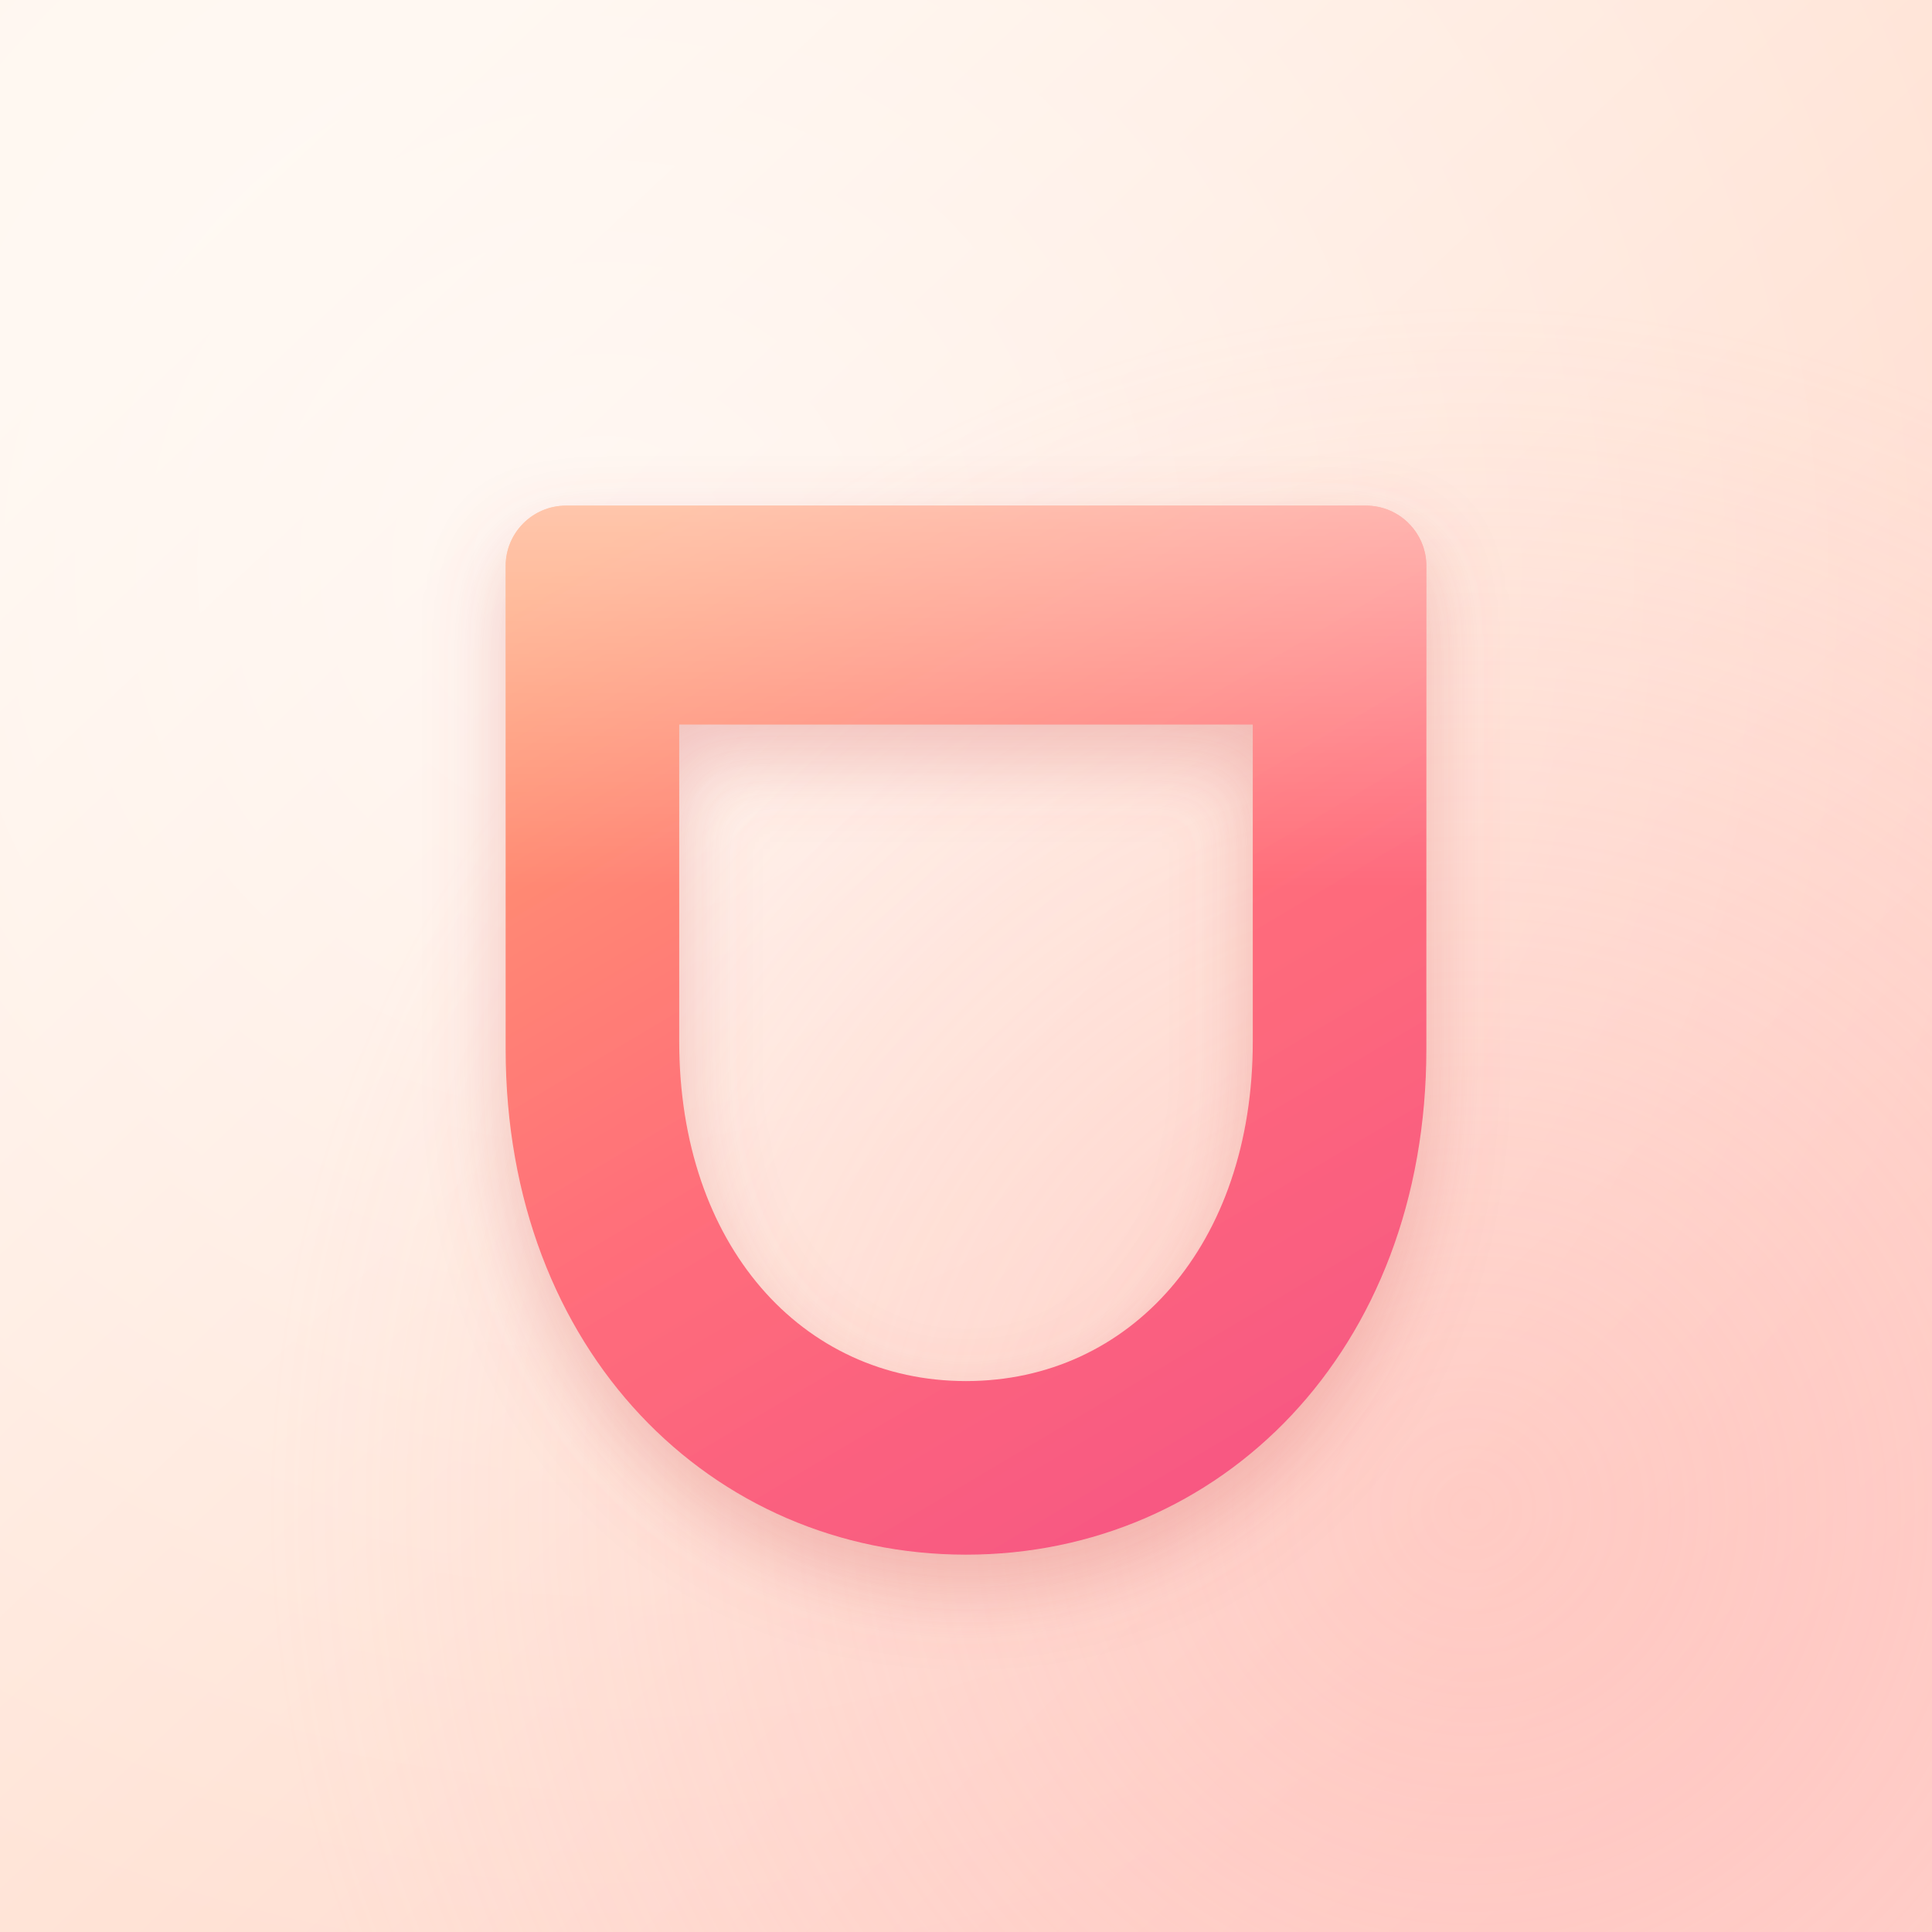
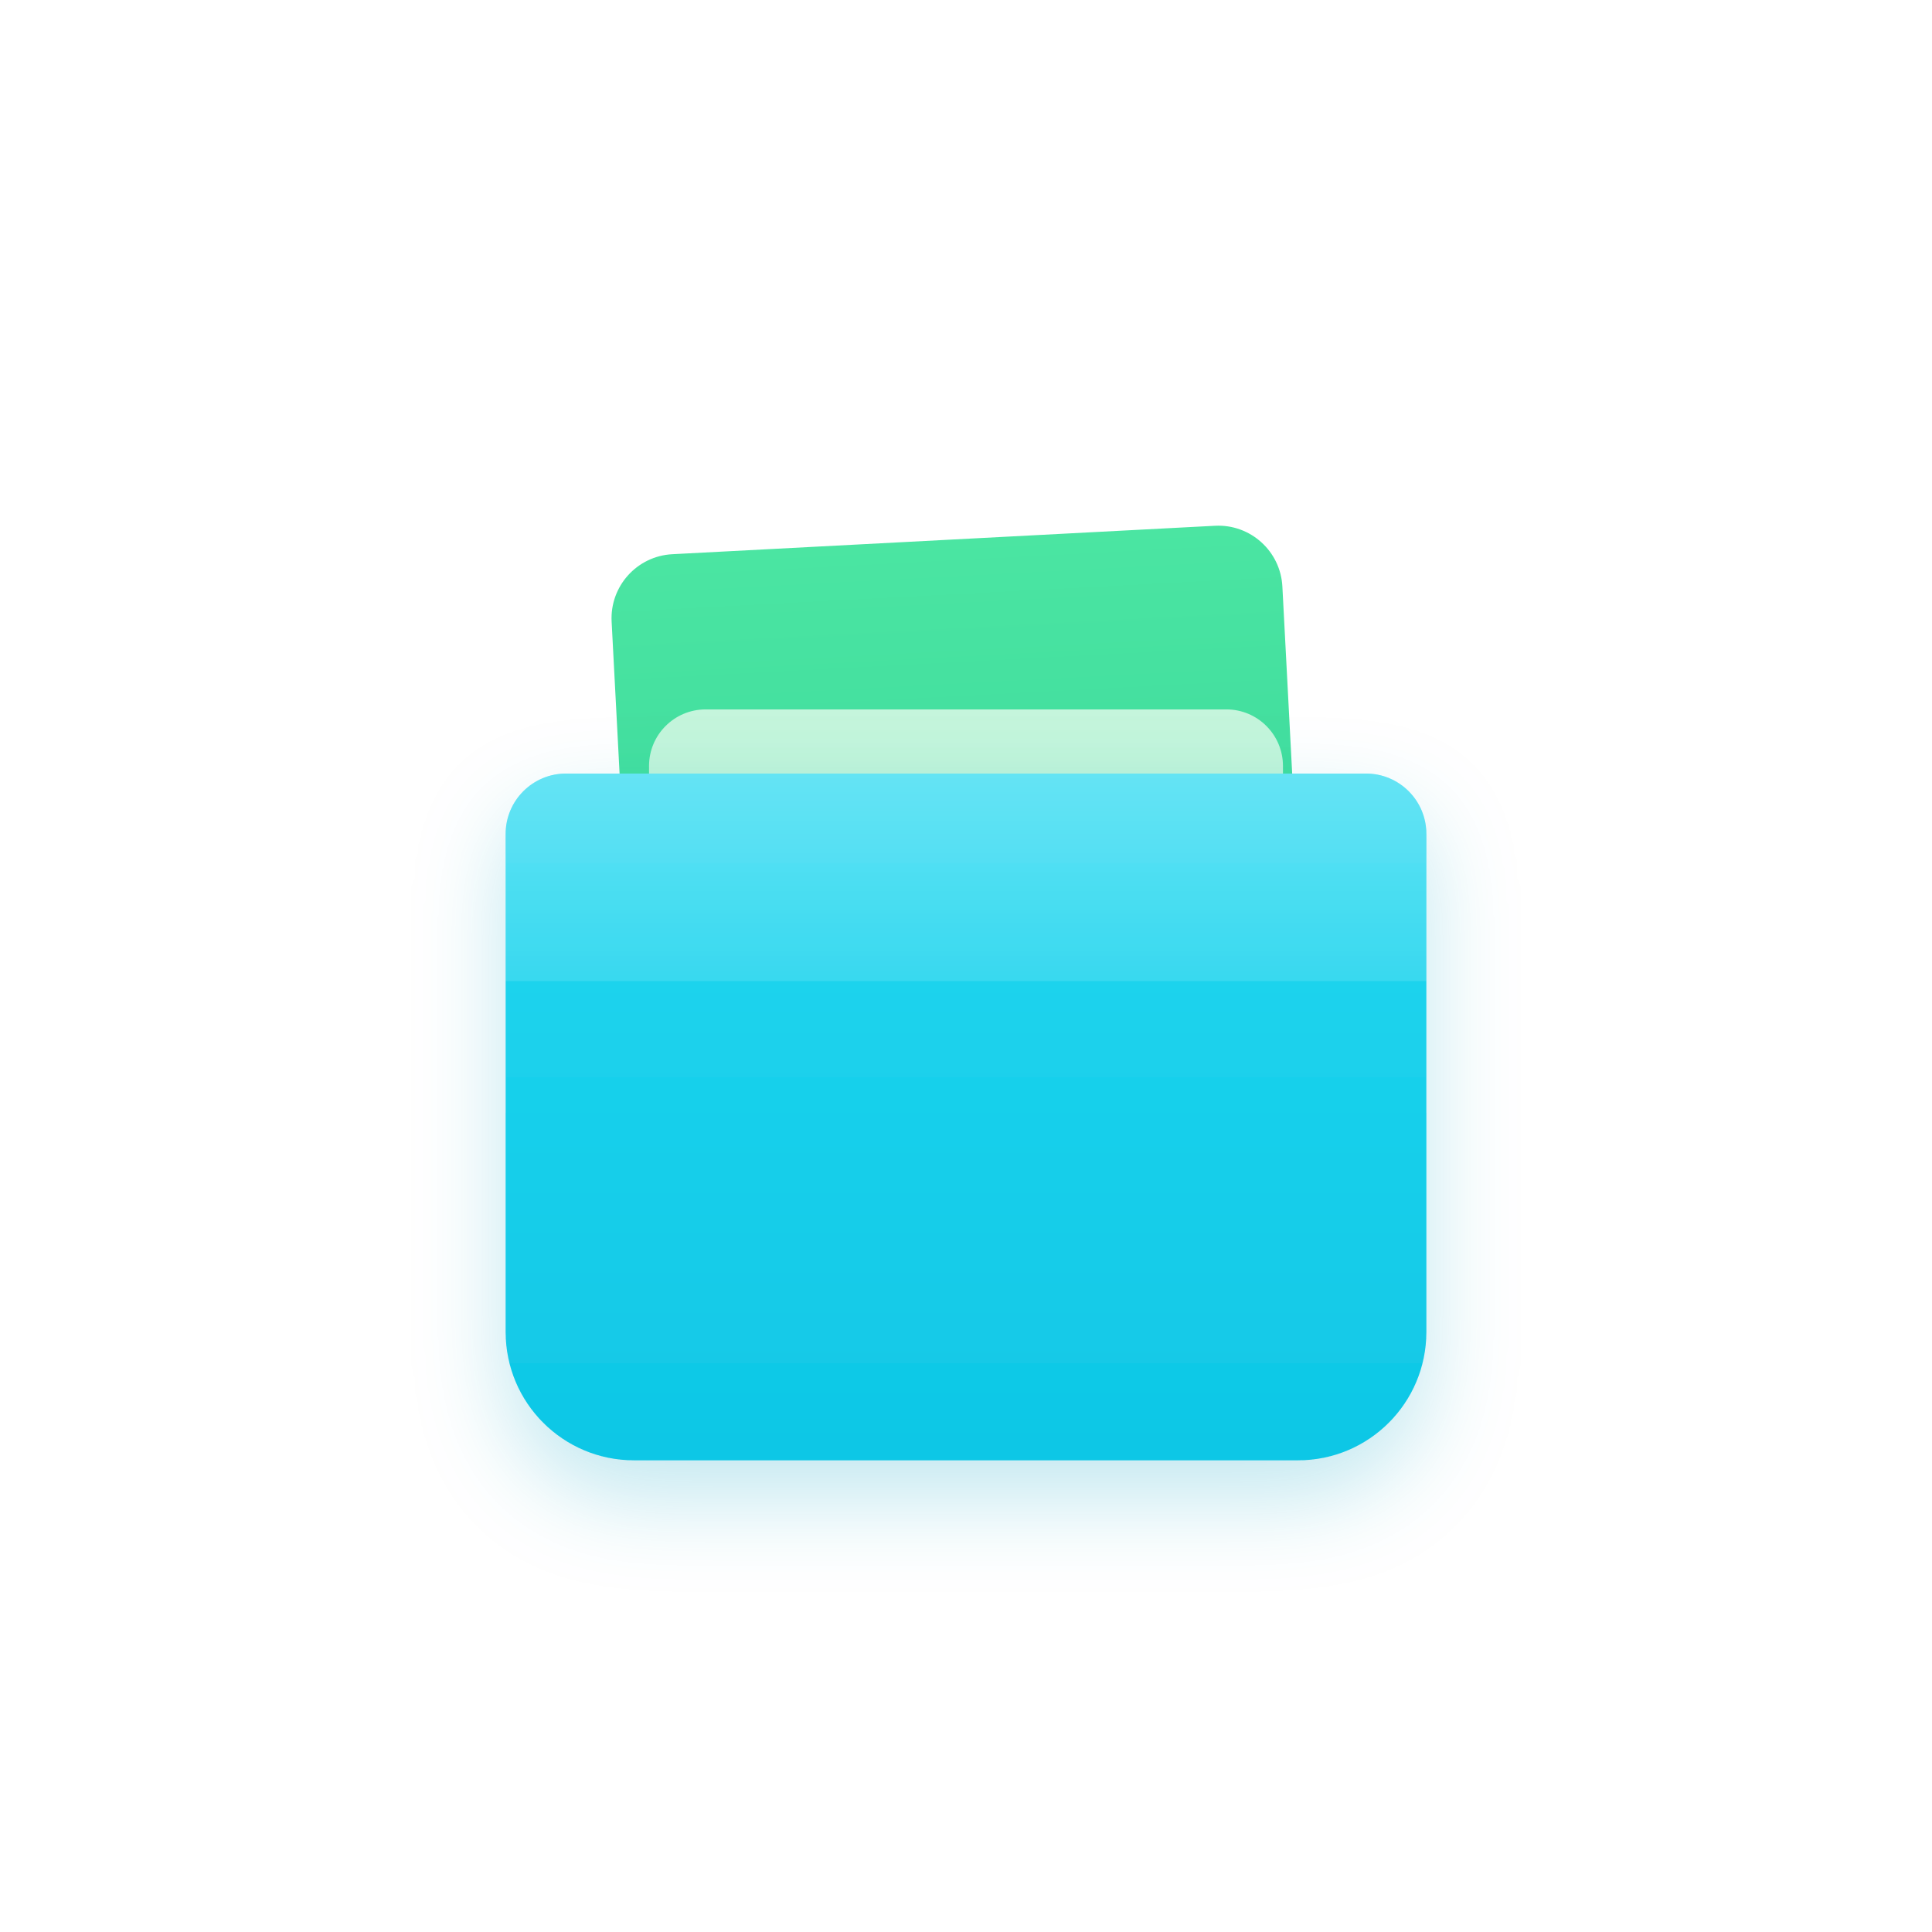
<svg xmlns="http://www.w3.org/2000/svg" viewBox="0 0 1024 1024" role="img" aria-labelledby="title desc">
  <defs>
-     <linearGradient id="background" x1="120" y1="96" x2="904" y2="928" gradientUnits="userSpaceOnUse">
-       <stop offset="0" stop-color="#FFF5EC" />
-       <stop offset="0.55" stop-color="#FFE3D6" />
-       <stop offset="1" stop-color="#FFD2CD" />
+     <linearGradient id="cardBack" x1="512" y1="270" x2="512" y2="540" gradientUnits="userSpaceOnUse">
+       <stop offset="0" stop-color="#4CE6A3" />
+       <stop offset="1" stop-color="#39D79A" />
    </linearGradient>
-     <radialGradient id="sheen" cx="320" cy="300" r="760" gradientUnits="userSpaceOnUse">
-       <stop offset="0" stop-color="#FFFFFF" stop-opacity="0.55" />
-       <stop offset="1" stop-color="#FFFFFF" stop-opacity="0" />
-     </radialGradient>
-     <radialGradient id="lowerSheen" cx="780" cy="800" r="640" gradientUnits="userSpaceOnUse">
-       <stop offset="0" stop-color="#FFB0AA" stop-opacity="0.35" />
-       <stop offset="1" stop-color="#FFB0AA" stop-opacity="0" />
-     </radialGradient>
-     <linearGradient id="pocket" x1="350" y1="268" x2="680" y2="824" gradientUnits="userSpaceOnUse">
-       <stop offset="0" stop-color="#FF9C6E" />
-       <stop offset="0.5" stop-color="#FF6E7A" />
-       <stop offset="1" stop-color="#F65484" />
+     <linearGradient id="cardFront" x1="512" y1="360" x2="512" y2="560" gradientUnits="userSpaceOnUse">
+       <stop offset="0" stop-color="#C7F6DD" />
+       <stop offset="1" stop-color="#AEEFCF" />
    </linearGradient>
-     <linearGradient id="gloss" x1="512" y1="268" x2="512" y2="470" gradientUnits="userSpaceOnUse">
-       <stop offset="0" stop-color="#FFFFFF" stop-opacity="0.42" />
+     <linearGradient id="pocket" x1="512" y1="410" x2="512" y2="770" gradientUnits="userSpaceOnUse">
+       <stop offset="0" stop-color="#22D8F0" />
+       <stop offset="1" stop-color="#0FC7E6" />
+     </linearGradient>
+     <linearGradient id="gloss" x1="512" y1="410" x2="512" y2="600" gradientUnits="userSpaceOnUse">
+       <stop offset="0" stop-color="#FFFFFF" stop-opacity="0.30" />
      <stop offset="1" stop-color="#FFFFFF" stop-opacity="0" />
    </linearGradient>
-     <filter id="shadow" x="-20%" y="-20%" width="140%" height="150%" color-interpolation-filters="sRGB">
-       <feDropShadow dx="0" dy="18" stdDeviation="20" flood-color="#D65C60" flood-opacity="0.32" />
+     <filter id="shadow" x="-25%" y="-20%" width="150%" height="150%" color-interpolation-filters="sRGB">
+       <feDropShadow dx="0" dy="20" stdDeviation="24" flood-color="#0F9FC0" flood-opacity="0.24" />
    </filter>
  </defs>
-   <rect width="1024" height="1024" fill="url(#background)" />
-   <rect width="1024" height="1024" fill="url(#sheen)" />
-   <rect width="1024" height="1024" fill="url(#lowerSheen)" />
-   <path fill="url(#pocket)" fill-rule="evenodd" filter="url(#shadow)" d="       M300 268       H724       C741.673 268 756 282.327 756 300       V556       C756 716.163 646.834 824 512 824       C377.166 824 268 716.163 268 556       V300       C268 282.327 282.327 268 300 268       Z        M360 384       H664       V552       C664 659.897 599.046 732 512 732       C424.954 732 360 659.897 360 552       Z     " />
-   <path fill="url(#gloss)" fill-rule="evenodd" d="       M300 268       H724       C741.673 268 756 282.327 756 300       V556       C756 716.163 646.834 824 512 824       C377.166 824 268 716.163 268 556       V300       C268 282.327 282.327 268 300 268       Z        M360 384       H664       V552       C664 659.897 599.046 732 512 732       C424.954 732 360 659.897 360 552       Z     " />
+   <rect x="330" y="286" width="356" height="300" rx="34" fill="url(#cardBack)" transform="rotate(-3 508 436)" />
+   <rect x="344" y="376" width="336" height="220" rx="30" fill="url(#cardFront)" />
+   <path fill="url(#pocket)" filter="url(#shadow)" d="       M300 410       H724       C741.673 410 756 424.327 756 442       V706       C756 743.555 725.555 774 688 774       H336       C298.445 774 268 743.555 268 706       V442       C268 424.327 282.327 410 300 410       Z     " />
+   <path fill="url(#gloss)" d="       M300 410       H724       C741.673 410 756 424.327 756 442       V520       H268       V442       C268 424.327 282.327 410 300 410       Z     " />
</svg>
